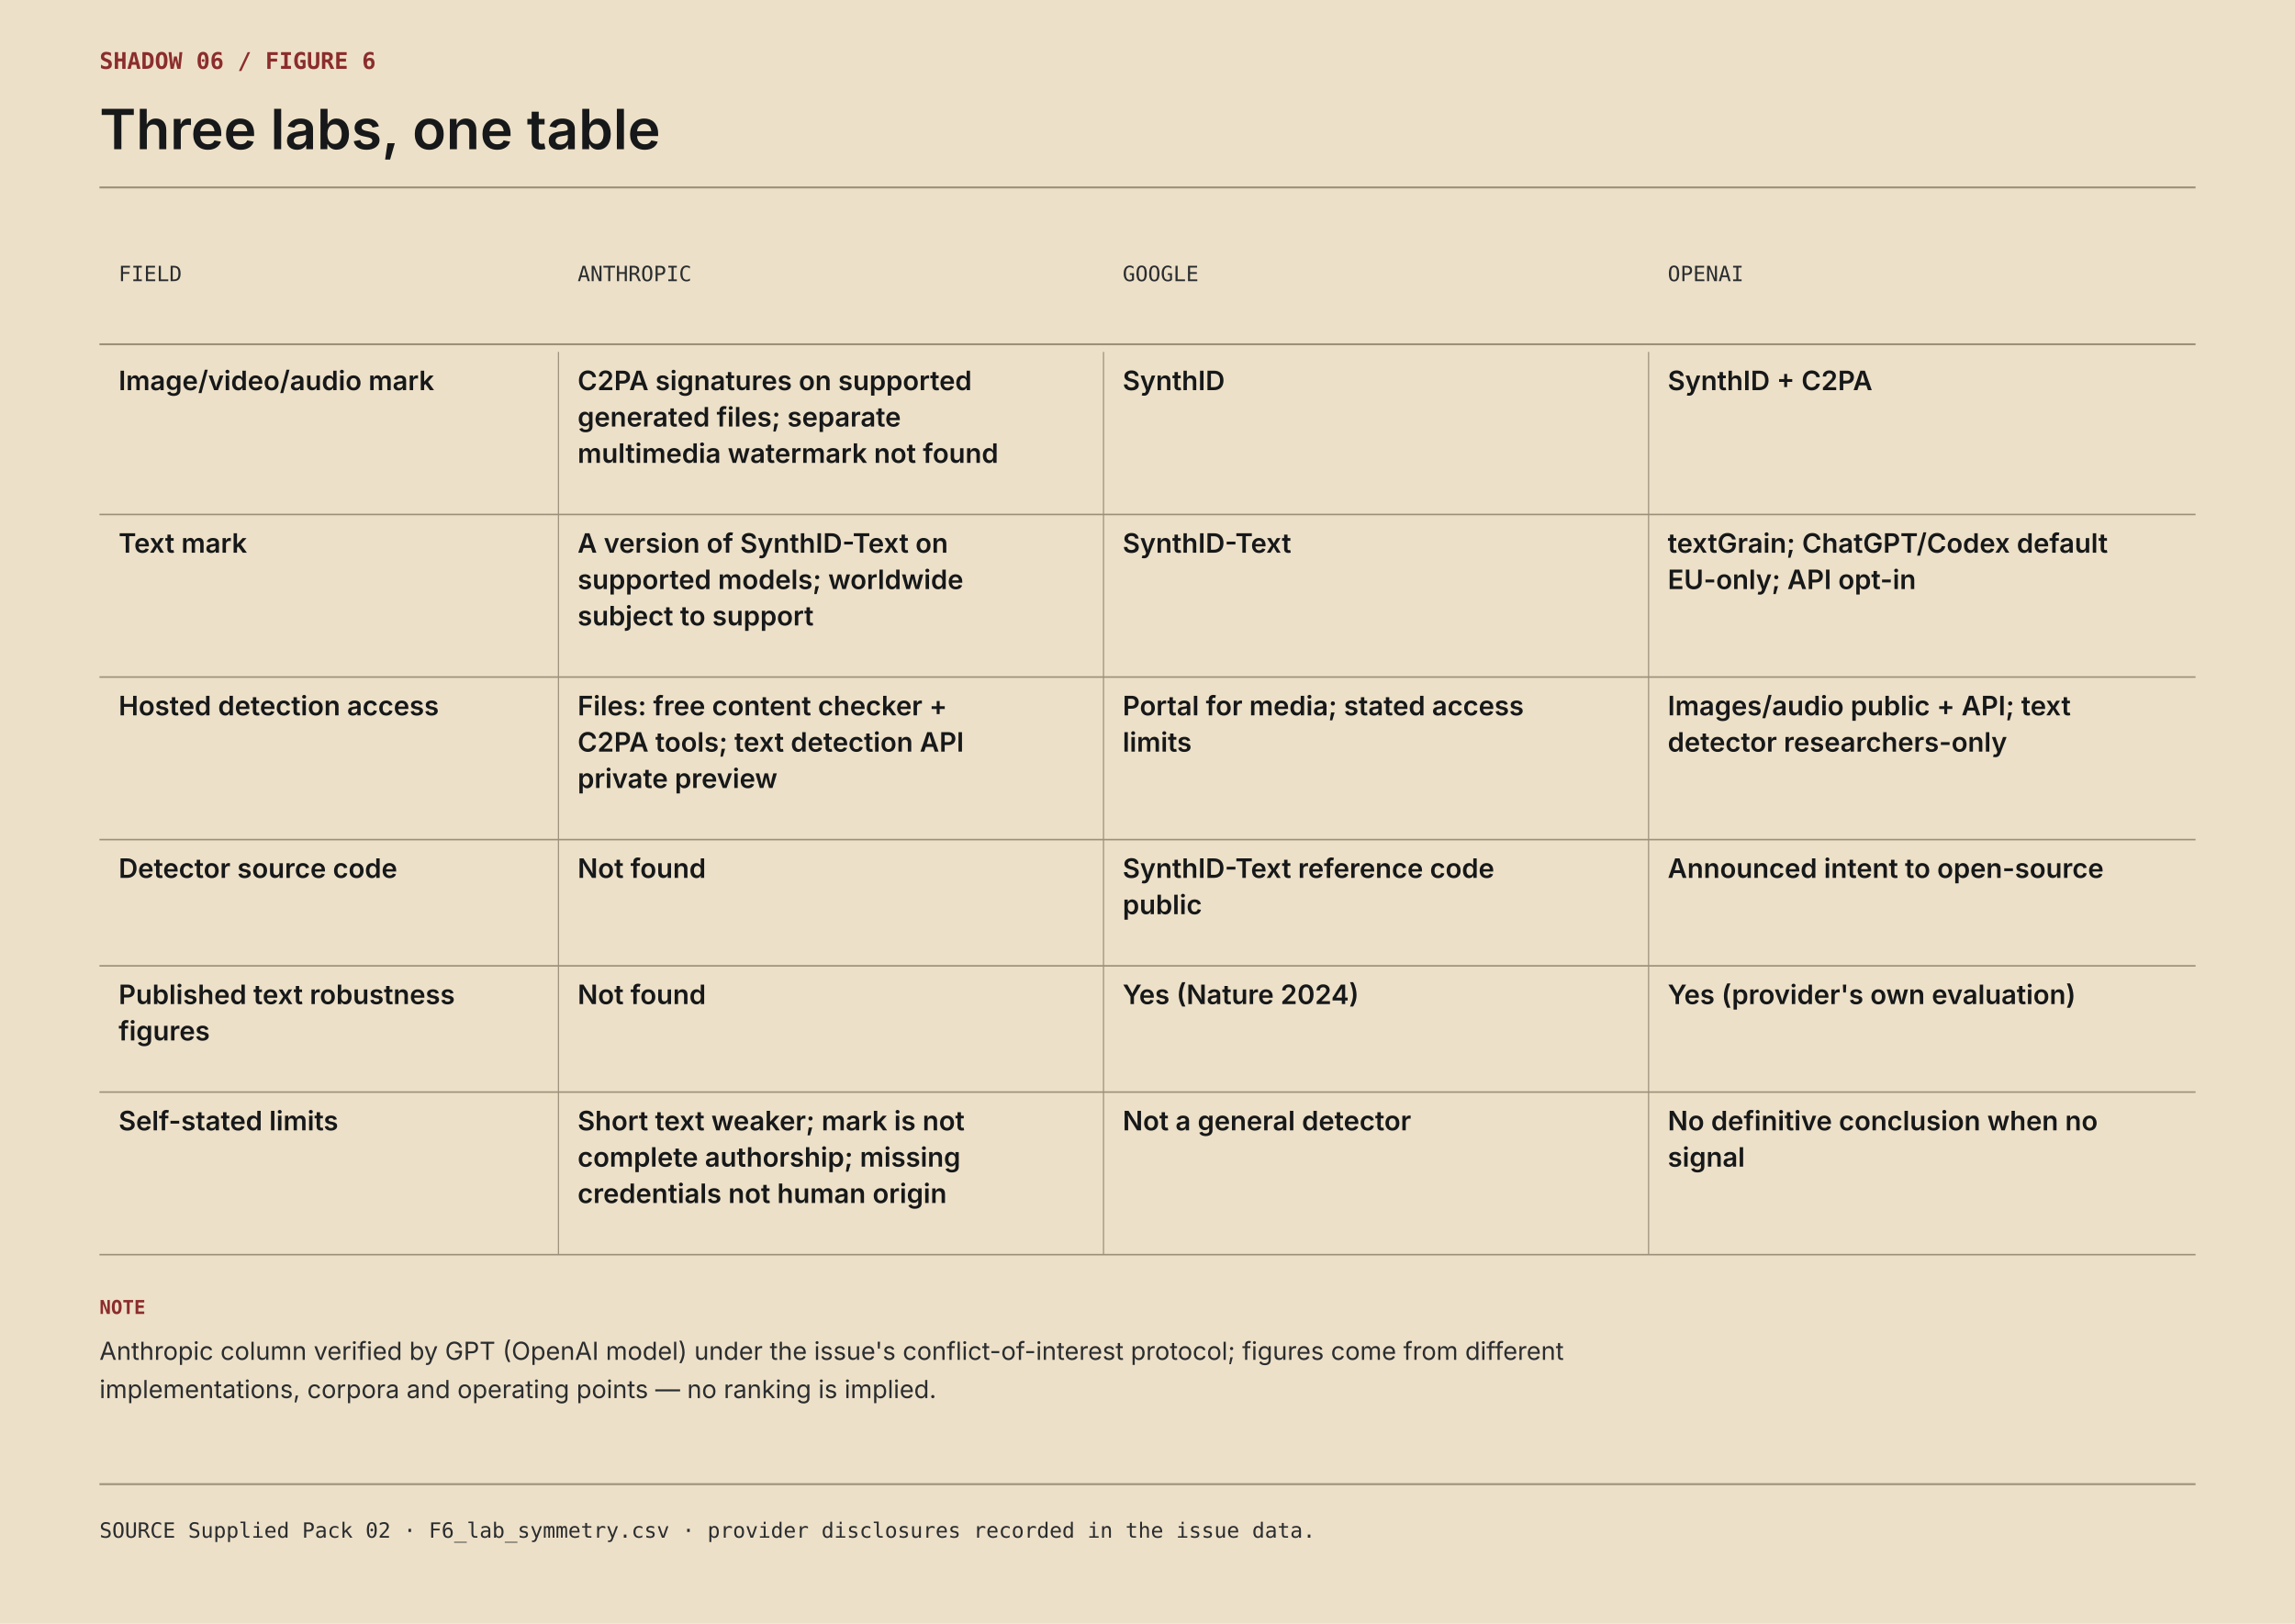
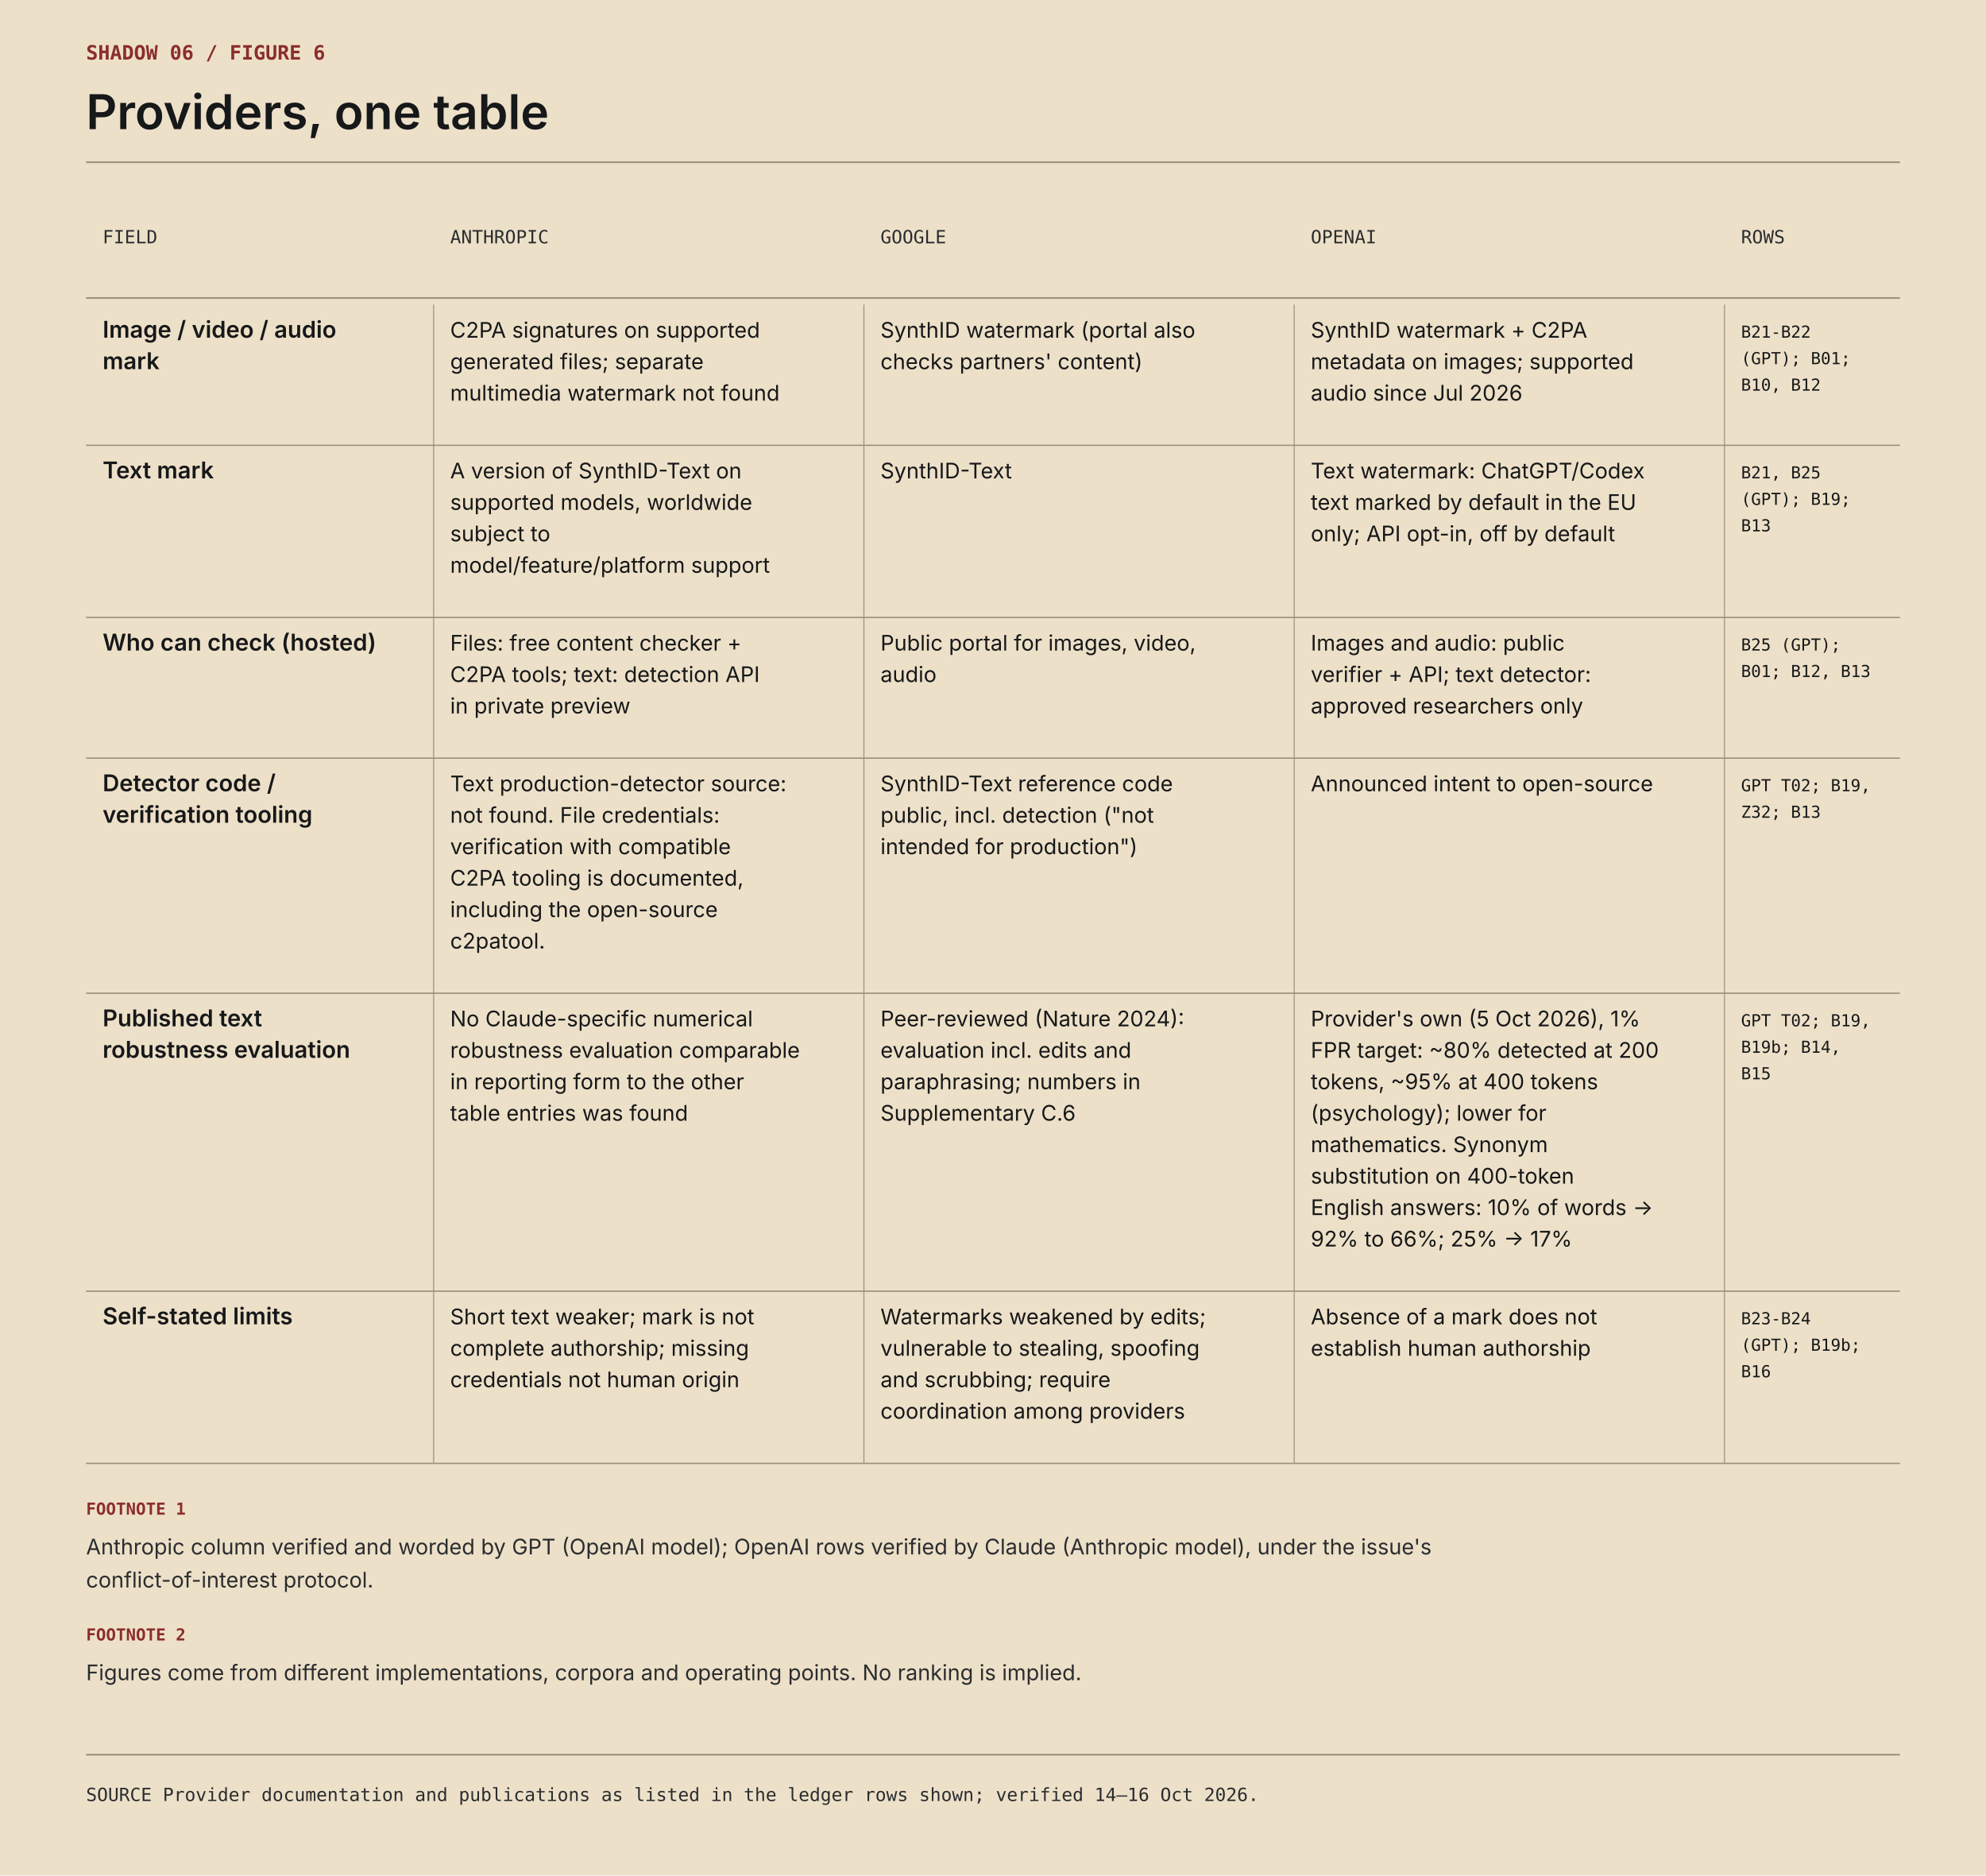
- <svg xmlns="http://www.w3.org/2000/svg" width="1200" height="849" viewBox="0 0 1200 849" role="img" aria-labelledby="title desc">
-   <rect width="1200" height="849" fill="#EDE0C8" />
+ <svg xmlns="http://www.w3.org/2000/svg" width="1200" height="1133" viewBox="0 0 1200 1133" role="img" aria-labelledby="title desc">
+   <rect width="1200" height="1133" fill="#EDE0C8" />
  <text x="52" y="36" fill="#8B2D2D" font-family="JetBrains Mono,monospace" font-size="12" font-weight="600" text-anchor="start">SHADOW 06  /  FIGURE 6</text>
-   <text x="52" y="78" fill="#161819" font-family="Inter,Arial,sans-serif" font-size="29" font-weight="600" text-anchor="start">Three labs, one table</text>
+   <text x="52" y="78" fill="#161819" font-family="Inter,Arial,sans-serif" font-size="29" font-weight="600" text-anchor="start">Providers, one table</text>
  <line x1="52" y1="98" x2="1148" y2="98" stroke="#9C907A" stroke-width="1" />
  <text x="62" y="147" fill="#2A2D2F" font-family="JetBrains Mono,monospace" font-size="11" font-weight="400" text-anchor="start">FIELD</text>
-   <text x="302" y="147" fill="#2A2D2F" font-family="JetBrains Mono,monospace" font-size="11" font-weight="400" text-anchor="start">ANTHROPIC</text>
-   <text x="587" y="147" fill="#2A2D2F" font-family="JetBrains Mono,monospace" font-size="11" font-weight="400" text-anchor="start">GOOGLE</text>
-   <text x="872" y="147" fill="#2A2D2F" font-family="JetBrains Mono,monospace" font-size="11" font-weight="400" text-anchor="start">OPENAI</text>
+   <text x="272" y="147" fill="#2A2D2F" font-family="JetBrains Mono,monospace" font-size="11" font-weight="400" text-anchor="start">ANTHROPIC</text>
+   <text x="532" y="147" fill="#2A2D2F" font-family="JetBrains Mono,monospace" font-size="11" font-weight="400" text-anchor="start">GOOGLE</text>
+   <text x="792" y="147" fill="#2A2D2F" font-family="JetBrains Mono,monospace" font-size="11" font-weight="400" text-anchor="start">OPENAI</text>
+   <text x="1052" y="147" fill="#2A2D2F" font-family="JetBrains Mono,monospace" font-size="11" font-weight="400" text-anchor="start">ROWS</text>
  <line x1="52" y1="180" x2="1148" y2="180" stroke="#9C907A" stroke-width="1" />
-   <g data-row="0" data-field="field" data-value="Image/video/audio mark">
-     <text x="62" y="204" fill="#161819" font-family="Inter,Arial,sans-serif" font-size="14" font-weight="600" text-anchor="start">Image/video/audio mark</text>
+   <g data-row="0" data-field="field" data-value="Image / video / audio mark">
+     <text x="62" y="204" fill="#161819" font-family="Inter,Arial,sans-serif" font-size="14" font-weight="600" text-anchor="start">Image / video / audio</text>
+     <text x="62" y="223" fill="#161819" font-family="Inter,Arial,sans-serif" font-size="14" font-weight="600" text-anchor="start">mark</text>
  </g>
-   <line x1="292" y1="184" x2="292" y2="269" stroke="#9C907A" stroke-width="0.6" />
+   <line x1="262" y1="184" x2="262" y2="269" stroke="#9C907A" stroke-width="0.6" />
  <g data-row="0" data-field="anthropic" data-value="C2PA signatures on supported generated files; separate multimedia watermark not found">
-     <text x="302" y="204" fill="#161819" font-family="Inter,Arial,sans-serif" font-size="14" font-weight="600" text-anchor="start">C2PA signatures on supported</text>
-     <text x="302" y="223" fill="#161819" font-family="Inter,Arial,sans-serif" font-size="14" font-weight="600" text-anchor="start">generated files; separate</text>
-     <text x="302" y="242" fill="#161819" font-family="Inter,Arial,sans-serif" font-size="14" font-weight="600" text-anchor="start">multimedia watermark not found</text>
+     <text x="272" y="204" fill="#161819" font-family="Inter,Arial,sans-serif" font-size="13" font-weight="400" text-anchor="start">C2PA signatures on supported</text>
+     <text x="272" y="223" fill="#161819" font-family="Inter,Arial,sans-serif" font-size="13" font-weight="400" text-anchor="start">generated files; separate</text>
+     <text x="272" y="242" fill="#161819" font-family="Inter,Arial,sans-serif" font-size="13" font-weight="400" text-anchor="start">multimedia watermark not found</text>
  </g>
-   <line x1="577" y1="184" x2="577" y2="269" stroke="#9C907A" stroke-width="0.6" />
-   <g data-row="0" data-field="google" data-value="SynthID">
-     <text x="587" y="204" fill="#161819" font-family="Inter,Arial,sans-serif" font-size="14" font-weight="600" text-anchor="start">SynthID</text>
+   <line x1="522" y1="184" x2="522" y2="269" stroke="#9C907A" stroke-width="0.6" />
+   <g data-row="0" data-field="google" data-value="SynthID watermark (portal also checks partners' content)">
+     <text x="532" y="204" fill="#161819" font-family="Inter,Arial,sans-serif" font-size="13" font-weight="400" text-anchor="start">SynthID watermark (portal also</text>
+     <text x="532" y="223" fill="#161819" font-family="Inter,Arial,sans-serif" font-size="13" font-weight="400" text-anchor="start">checks partners' content)</text>
  </g>
-   <line x1="862" y1="184" x2="862" y2="269" stroke="#9C907A" stroke-width="0.6" />
-   <g data-row="0" data-field="openai" data-value="SynthID + C2PA">
-     <text x="872" y="204" fill="#161819" font-family="Inter,Arial,sans-serif" font-size="14" font-weight="600" text-anchor="start">SynthID + C2PA</text>
+   <line x1="782" y1="184" x2="782" y2="269" stroke="#9C907A" stroke-width="0.6" />
+   <g data-row="0" data-field="openai" data-value="SynthID watermark + C2PA metadata on images; supported audio since Jul 2026">
+     <text x="792" y="204" fill="#161819" font-family="Inter,Arial,sans-serif" font-size="13" font-weight="400" text-anchor="start">SynthID watermark + C2PA</text>
+     <text x="792" y="223" fill="#161819" font-family="Inter,Arial,sans-serif" font-size="13" font-weight="400" text-anchor="start">metadata on images; supported</text>
+     <text x="792" y="242" fill="#161819" font-family="Inter,Arial,sans-serif" font-size="13" font-weight="400" text-anchor="start">audio since Jul 2026</text>
+   </g>
+   <line x1="1042" y1="184" x2="1042" y2="269" stroke="#9C907A" stroke-width="0.6" />
+   <g data-row="0" data-field="source_rows" data-value="B21-B22 (GPT); B01; B10, B12">
+     <text x="1052" y="204" fill="#161819" font-family="JetBrains Mono,monospace" font-size="10" font-weight="400" text-anchor="start">B21-B22</text>
+     <text x="1052" y="220" fill="#161819" font-family="JetBrains Mono,monospace" font-size="10" font-weight="400" text-anchor="start">(GPT); B01;</text>
+     <text x="1052" y="236" fill="#161819" font-family="JetBrains Mono,monospace" font-size="10" font-weight="400" text-anchor="start">B10, B12</text>
  </g>
  <line x1="52" y1="269" x2="1148" y2="269" stroke="#9C907A" stroke-width="0.8" />
  <g data-row="1" data-field="field" data-value="Text mark">
    <text x="62" y="289" fill="#161819" font-family="Inter,Arial,sans-serif" font-size="14" font-weight="600" text-anchor="start">Text mark</text>
  </g>
-   <line x1="292" y1="269" x2="292" y2="354" stroke="#9C907A" stroke-width="0.6" />
-   <g data-row="1" data-field="anthropic" data-value="A version of SynthID-Text on supported models; worldwide subject to support">
-     <text x="302" y="289" fill="#161819" font-family="Inter,Arial,sans-serif" font-size="14" font-weight="600" text-anchor="start">A version of SynthID-Text on</text>
-     <text x="302" y="308" fill="#161819" font-family="Inter,Arial,sans-serif" font-size="14" font-weight="600" text-anchor="start">supported models; worldwide</text>
-     <text x="302" y="327" fill="#161819" font-family="Inter,Arial,sans-serif" font-size="14" font-weight="600" text-anchor="start">subject to support</text>
+   <line x1="262" y1="269" x2="262" y2="373" stroke="#9C907A" stroke-width="0.6" />
+   <g data-row="1" data-field="anthropic" data-value="A version of SynthID-Text on supported models, worldwide subject to model/feature/platform support">
+     <text x="272" y="289" fill="#161819" font-family="Inter,Arial,sans-serif" font-size="13" font-weight="400" text-anchor="start">A version of SynthID-Text on</text>
+     <text x="272" y="308" fill="#161819" font-family="Inter,Arial,sans-serif" font-size="13" font-weight="400" text-anchor="start">supported models, worldwide</text>
+     <text x="272" y="327" fill="#161819" font-family="Inter,Arial,sans-serif" font-size="13" font-weight="400" text-anchor="start">subject to</text>
+     <text x="272" y="346" fill="#161819" font-family="Inter,Arial,sans-serif" font-size="13" font-weight="400" text-anchor="start">model/feature/platform support</text>
  </g>
-   <line x1="577" y1="269" x2="577" y2="354" stroke="#9C907A" stroke-width="0.6" />
+   <line x1="522" y1="269" x2="522" y2="373" stroke="#9C907A" stroke-width="0.6" />
  <g data-row="1" data-field="google" data-value="SynthID-Text">
-     <text x="587" y="289" fill="#161819" font-family="Inter,Arial,sans-serif" font-size="14" font-weight="600" text-anchor="start">SynthID-Text</text>
+     <text x="532" y="289" fill="#161819" font-family="Inter,Arial,sans-serif" font-size="13" font-weight="400" text-anchor="start">SynthID-Text</text>
  </g>
-   <line x1="862" y1="269" x2="862" y2="354" stroke="#9C907A" stroke-width="0.6" />
-   <g data-row="1" data-field="openai" data-value="textGrain; ChatGPT/Codex default EU-only; API opt-in">
-     <text x="872" y="289" fill="#161819" font-family="Inter,Arial,sans-serif" font-size="14" font-weight="600" text-anchor="start">textGrain; ChatGPT/Codex default</text>
-     <text x="872" y="308" fill="#161819" font-family="Inter,Arial,sans-serif" font-size="14" font-weight="600" text-anchor="start">EU-only; API opt-in</text>
+   <line x1="782" y1="269" x2="782" y2="373" stroke="#9C907A" stroke-width="0.6" />
+   <g data-row="1" data-field="openai" data-value="Text watermark: ChatGPT/Codex text marked by default in the EU only; API opt-in, off by default">
+     <text x="792" y="289" fill="#161819" font-family="Inter,Arial,sans-serif" font-size="13" font-weight="400" text-anchor="start">Text watermark: ChatGPT/Codex</text>
+     <text x="792" y="308" fill="#161819" font-family="Inter,Arial,sans-serif" font-size="13" font-weight="400" text-anchor="start">text marked by default in the EU</text>
+     <text x="792" y="327" fill="#161819" font-family="Inter,Arial,sans-serif" font-size="13" font-weight="400" text-anchor="start">only; API opt-in, off by default</text>
  </g>
-   <line x1="52" y1="354" x2="1148" y2="354" stroke="#9C907A" stroke-width="0.8" />
-   <g data-row="2" data-field="field" data-value="Hosted detection access">
-     <text x="62" y="374" fill="#161819" font-family="Inter,Arial,sans-serif" font-size="14" font-weight="600" text-anchor="start">Hosted detection access</text>
+   <line x1="1042" y1="269" x2="1042" y2="373" stroke="#9C907A" stroke-width="0.6" />
+   <g data-row="1" data-field="source_rows" data-value="B21, B25 (GPT); B19; B13">
+     <text x="1052" y="289" fill="#161819" font-family="JetBrains Mono,monospace" font-size="10" font-weight="400" text-anchor="start">B21, B25</text>
+     <text x="1052" y="305" fill="#161819" font-family="JetBrains Mono,monospace" font-size="10" font-weight="400" text-anchor="start">(GPT); B19;</text>
+     <text x="1052" y="321" fill="#161819" font-family="JetBrains Mono,monospace" font-size="10" font-weight="400" text-anchor="start">B13</text>
  </g>
-   <line x1="292" y1="354" x2="292" y2="439" stroke="#9C907A" stroke-width="0.6" />
-   <g data-row="2" data-field="anthropic" data-value="Files: free content checker + C2PA tools; text detection API private preview">
-     <text x="302" y="374" fill="#161819" font-family="Inter,Arial,sans-serif" font-size="14" font-weight="600" text-anchor="start">Files: free content checker +</text>
-     <text x="302" y="393" fill="#161819" font-family="Inter,Arial,sans-serif" font-size="14" font-weight="600" text-anchor="start">C2PA tools; text detection API</text>
-     <text x="302" y="412" fill="#161819" font-family="Inter,Arial,sans-serif" font-size="14" font-weight="600" text-anchor="start">private preview</text>
+   <line x1="52" y1="373" x2="1148" y2="373" stroke="#9C907A" stroke-width="0.8" />
+   <g data-row="2" data-field="field" data-value="Who can check (hosted)">
+     <text x="62" y="393" fill="#161819" font-family="Inter,Arial,sans-serif" font-size="14" font-weight="600" text-anchor="start">Who can check (hosted)</text>
  </g>
-   <line x1="577" y1="354" x2="577" y2="439" stroke="#9C907A" stroke-width="0.6" />
-   <g data-row="2" data-field="google" data-value="Portal for media; stated access limits">
-     <text x="587" y="374" fill="#161819" font-family="Inter,Arial,sans-serif" font-size="14" font-weight="600" text-anchor="start">Portal for media; stated access</text>
-     <text x="587" y="393" fill="#161819" font-family="Inter,Arial,sans-serif" font-size="14" font-weight="600" text-anchor="start">limits</text>
+   <line x1="262" y1="373" x2="262" y2="458" stroke="#9C907A" stroke-width="0.6" />
+   <g data-row="2" data-field="anthropic" data-value="Files: free content checker + C2PA tools; text: detection API in private preview">
+     <text x="272" y="393" fill="#161819" font-family="Inter,Arial,sans-serif" font-size="13" font-weight="400" text-anchor="start">Files: free content checker +</text>
+     <text x="272" y="412" fill="#161819" font-family="Inter,Arial,sans-serif" font-size="13" font-weight="400" text-anchor="start">C2PA tools; text: detection API</text>
+     <text x="272" y="431" fill="#161819" font-family="Inter,Arial,sans-serif" font-size="13" font-weight="400" text-anchor="start">in private preview</text>
  </g>
-   <line x1="862" y1="354" x2="862" y2="439" stroke="#9C907A" stroke-width="0.6" />
-   <g data-row="2" data-field="openai" data-value="Images/audio public + API; text detector researchers-only">
-     <text x="872" y="374" fill="#161819" font-family="Inter,Arial,sans-serif" font-size="14" font-weight="600" text-anchor="start">Images/audio public + API; text</text>
-     <text x="872" y="393" fill="#161819" font-family="Inter,Arial,sans-serif" font-size="14" font-weight="600" text-anchor="start">detector researchers-only</text>
+   <line x1="522" y1="373" x2="522" y2="458" stroke="#9C907A" stroke-width="0.6" />
+   <g data-row="2" data-field="google" data-value="Public portal for images, video, audio">
+     <text x="532" y="393" fill="#161819" font-family="Inter,Arial,sans-serif" font-size="13" font-weight="400" text-anchor="start">Public portal for images, video,</text>
+     <text x="532" y="412" fill="#161819" font-family="Inter,Arial,sans-serif" font-size="13" font-weight="400" text-anchor="start">audio</text>
  </g>
-   <line x1="52" y1="439" x2="1148" y2="439" stroke="#9C907A" stroke-width="0.8" />
-   <g data-row="3" data-field="field" data-value="Detector source code">
-     <text x="62" y="459" fill="#161819" font-family="Inter,Arial,sans-serif" font-size="14" font-weight="600" text-anchor="start">Detector source code</text>
+   <line x1="782" y1="373" x2="782" y2="458" stroke="#9C907A" stroke-width="0.6" />
+   <g data-row="2" data-field="openai" data-value="Images and audio: public verifier + API; text detector: approved researchers only">
+     <text x="792" y="393" fill="#161819" font-family="Inter,Arial,sans-serif" font-size="13" font-weight="400" text-anchor="start">Images and audio: public</text>
+     <text x="792" y="412" fill="#161819" font-family="Inter,Arial,sans-serif" font-size="13" font-weight="400" text-anchor="start">verifier + API; text detector:</text>
+     <text x="792" y="431" fill="#161819" font-family="Inter,Arial,sans-serif" font-size="13" font-weight="400" text-anchor="start">approved researchers only</text>
  </g>
-   <line x1="292" y1="439" x2="292" y2="505" stroke="#9C907A" stroke-width="0.6" />
-   <g data-row="3" data-field="anthropic" data-value="Not found">
-     <text x="302" y="459" fill="#161819" font-family="Inter,Arial,sans-serif" font-size="14" font-weight="600" text-anchor="start">Not found</text>
+   <line x1="1042" y1="373" x2="1042" y2="458" stroke="#9C907A" stroke-width="0.6" />
+   <g data-row="2" data-field="source_rows" data-value="B25 (GPT); B01; B12, B13">
+     <text x="1052" y="393" fill="#161819" font-family="JetBrains Mono,monospace" font-size="10" font-weight="400" text-anchor="start">B25 (GPT);</text>
+     <text x="1052" y="409" fill="#161819" font-family="JetBrains Mono,monospace" font-size="10" font-weight="400" text-anchor="start">B01; B12, B13</text>
  </g>
-   <line x1="577" y1="439" x2="577" y2="505" stroke="#9C907A" stroke-width="0.6" />
-   <g data-row="3" data-field="google" data-value="SynthID-Text reference code public">
-     <text x="587" y="459" fill="#161819" font-family="Inter,Arial,sans-serif" font-size="14" font-weight="600" text-anchor="start">SynthID-Text reference code</text>
-     <text x="587" y="478" fill="#161819" font-family="Inter,Arial,sans-serif" font-size="14" font-weight="600" text-anchor="start">public</text>
+   <line x1="52" y1="458" x2="1148" y2="458" stroke="#9C907A" stroke-width="0.8" />
+   <g data-row="3" data-field="field" data-value="Detector code / verification tooling">
+     <text x="62" y="478" fill="#161819" font-family="Inter,Arial,sans-serif" font-size="14" font-weight="600" text-anchor="start">Detector code /</text>
+     <text x="62" y="497" fill="#161819" font-family="Inter,Arial,sans-serif" font-size="14" font-weight="600" text-anchor="start">verification tooling</text>
  </g>
-   <line x1="862" y1="439" x2="862" y2="505" stroke="#9C907A" stroke-width="0.6" />
+   <line x1="262" y1="458" x2="262" y2="600" stroke="#9C907A" stroke-width="0.6" />
+   <g data-row="3" data-field="anthropic" data-value="Text production-detector source: not found. File credentials: verification with compatible C2PA tooling is documented, including the open-source c2patool.">
+     <text x="272" y="478" fill="#161819" font-family="Inter,Arial,sans-serif" font-size="13" font-weight="400" text-anchor="start">Text production-detector source:</text>
+     <text x="272" y="497" fill="#161819" font-family="Inter,Arial,sans-serif" font-size="13" font-weight="400" text-anchor="start">not found. File credentials:</text>
+     <text x="272" y="516" fill="#161819" font-family="Inter,Arial,sans-serif" font-size="13" font-weight="400" text-anchor="start">verification with compatible</text>
+     <text x="272" y="535" fill="#161819" font-family="Inter,Arial,sans-serif" font-size="13" font-weight="400" text-anchor="start">C2PA tooling is documented,</text>
+     <text x="272" y="554" fill="#161819" font-family="Inter,Arial,sans-serif" font-size="13" font-weight="400" text-anchor="start">including the open-source</text>
+     <text x="272" y="573" fill="#161819" font-family="Inter,Arial,sans-serif" font-size="13" font-weight="400" text-anchor="start">c2patool.</text>
+   </g>
+   <line x1="522" y1="458" x2="522" y2="600" stroke="#9C907A" stroke-width="0.6" />
+   <g data-row="3" data-field="google" data-value="SynthID-Text reference code public, incl. detection (&quot;not intended for production&quot;)">
+     <text x="532" y="478" fill="#161819" font-family="Inter,Arial,sans-serif" font-size="13" font-weight="400" text-anchor="start">SynthID-Text reference code</text>
+     <text x="532" y="497" fill="#161819" font-family="Inter,Arial,sans-serif" font-size="13" font-weight="400" text-anchor="start">public, incl. detection ("not</text>
+     <text x="532" y="516" fill="#161819" font-family="Inter,Arial,sans-serif" font-size="13" font-weight="400" text-anchor="start">intended for production")</text>
+   </g>
+   <line x1="782" y1="458" x2="782" y2="600" stroke="#9C907A" stroke-width="0.6" />
  <g data-row="3" data-field="openai" data-value="Announced intent to open-source">
-     <text x="872" y="459" fill="#161819" font-family="Inter,Arial,sans-serif" font-size="14" font-weight="600" text-anchor="start">Announced intent to open-source</text>
+     <text x="792" y="478" fill="#161819" font-family="Inter,Arial,sans-serif" font-size="13" font-weight="400" text-anchor="start">Announced intent to open-source</text>
  </g>
-   <line x1="52" y1="505" x2="1148" y2="505" stroke="#9C907A" stroke-width="0.8" />
-   <g data-row="4" data-field="field" data-value="Published text robustness figures">
-     <text x="62" y="525" fill="#161819" font-family="Inter,Arial,sans-serif" font-size="14" font-weight="600" text-anchor="start">Published text robustness</text>
-     <text x="62" y="544" fill="#161819" font-family="Inter,Arial,sans-serif" font-size="14" font-weight="600" text-anchor="start">figures</text>
+   <line x1="1042" y1="458" x2="1042" y2="600" stroke="#9C907A" stroke-width="0.6" />
+   <g data-row="3" data-field="source_rows" data-value="GPT T02; B19, Z32; B13">
+     <text x="1052" y="478" fill="#161819" font-family="JetBrains Mono,monospace" font-size="10" font-weight="400" text-anchor="start">GPT T02; B19,</text>
+     <text x="1052" y="494" fill="#161819" font-family="JetBrains Mono,monospace" font-size="10" font-weight="400" text-anchor="start">Z32; B13</text>
  </g>
-   <line x1="292" y1="505" x2="292" y2="571" stroke="#9C907A" stroke-width="0.6" />
-   <g data-row="4" data-field="anthropic" data-value="Not found">
-     <text x="302" y="525" fill="#161819" font-family="Inter,Arial,sans-serif" font-size="14" font-weight="600" text-anchor="start">Not found</text>
+   <line x1="52" y1="600" x2="1148" y2="600" stroke="#9C907A" stroke-width="0.8" />
+   <g data-row="4" data-field="field" data-value="Published text robustness evaluation">
+     <text x="62" y="620" fill="#161819" font-family="Inter,Arial,sans-serif" font-size="14" font-weight="600" text-anchor="start">Published text</text>
+     <text x="62" y="639" fill="#161819" font-family="Inter,Arial,sans-serif" font-size="14" font-weight="600" text-anchor="start">robustness evaluation</text>
  </g>
-   <line x1="577" y1="505" x2="577" y2="571" stroke="#9C907A" stroke-width="0.6" />
-   <g data-row="4" data-field="google" data-value="Yes (Nature 2024)">
-     <text x="587" y="525" fill="#161819" font-family="Inter,Arial,sans-serif" font-size="14" font-weight="600" text-anchor="start">Yes (Nature 2024)</text>
+   <line x1="262" y1="600" x2="262" y2="780" stroke="#9C907A" stroke-width="0.6" />
+   <g data-row="4" data-field="anthropic" data-value="No Claude-specific numerical robustness evaluation comparable in reporting form to the other table entries was found">
+     <text x="272" y="620" fill="#161819" font-family="Inter,Arial,sans-serif" font-size="13" font-weight="400" text-anchor="start">No Claude-specific numerical</text>
+     <text x="272" y="639" fill="#161819" font-family="Inter,Arial,sans-serif" font-size="13" font-weight="400" text-anchor="start">robustness evaluation comparable</text>
+     <text x="272" y="658" fill="#161819" font-family="Inter,Arial,sans-serif" font-size="13" font-weight="400" text-anchor="start">in reporting form to the other</text>
+     <text x="272" y="677" fill="#161819" font-family="Inter,Arial,sans-serif" font-size="13" font-weight="400" text-anchor="start">table entries was found</text>
  </g>
-   <line x1="862" y1="505" x2="862" y2="571" stroke="#9C907A" stroke-width="0.6" />
-   <g data-row="4" data-field="openai" data-value="Yes (provider's own evaluation)">
-     <text x="872" y="525" fill="#161819" font-family="Inter,Arial,sans-serif" font-size="14" font-weight="600" text-anchor="start">Yes (provider's own evaluation)</text>
+   <line x1="522" y1="600" x2="522" y2="780" stroke="#9C907A" stroke-width="0.6" />
+   <g data-row="4" data-field="google" data-value="Peer-reviewed (Nature 2024): evaluation incl. edits and paraphrasing; numbers in Supplementary C.6">
+     <text x="532" y="620" fill="#161819" font-family="Inter,Arial,sans-serif" font-size="13" font-weight="400" text-anchor="start">Peer-reviewed (Nature 2024):</text>
+     <text x="532" y="639" fill="#161819" font-family="Inter,Arial,sans-serif" font-size="13" font-weight="400" text-anchor="start">evaluation incl. edits and</text>
+     <text x="532" y="658" fill="#161819" font-family="Inter,Arial,sans-serif" font-size="13" font-weight="400" text-anchor="start">paraphrasing; numbers in</text>
+     <text x="532" y="677" fill="#161819" font-family="Inter,Arial,sans-serif" font-size="13" font-weight="400" text-anchor="start">Supplementary C.6</text>
  </g>
-   <line x1="52" y1="571" x2="1148" y2="571" stroke="#9C907A" stroke-width="0.8" />
+   <line x1="782" y1="600" x2="782" y2="780" stroke="#9C907A" stroke-width="0.6" />
+   <g data-row="4" data-field="openai" data-value="Provider's own (5 Oct 2026), 1% FPR target: ~80% detected at 200 tokens, ~95% at 400 tokens (psychology); lower for mathematics. Synonym substitution on 400-token English answers: 10% of words → 92% to 66%; 25% → 17%">
+     <text x="792" y="620" fill="#161819" font-family="Inter,Arial,sans-serif" font-size="13" font-weight="400" text-anchor="start">Provider's own (5 Oct 2026), 1%</text>
+     <text x="792" y="639" fill="#161819" font-family="Inter,Arial,sans-serif" font-size="13" font-weight="400" text-anchor="start">FPR target: ~80% detected at 200</text>
+     <text x="792" y="658" fill="#161819" font-family="Inter,Arial,sans-serif" font-size="13" font-weight="400" text-anchor="start">tokens, ~95% at 400 tokens</text>
+     <text x="792" y="677" fill="#161819" font-family="Inter,Arial,sans-serif" font-size="13" font-weight="400" text-anchor="start">(psychology); lower for</text>
+     <text x="792" y="696" fill="#161819" font-family="Inter,Arial,sans-serif" font-size="13" font-weight="400" text-anchor="start">mathematics. Synonym</text>
+     <text x="792" y="715" fill="#161819" font-family="Inter,Arial,sans-serif" font-size="13" font-weight="400" text-anchor="start">substitution on 400-token</text>
+     <text x="792" y="734" fill="#161819" font-family="Inter,Arial,sans-serif" font-size="13" font-weight="400" text-anchor="start">English answers: 10% of words →</text>
+     <text x="792" y="753" fill="#161819" font-family="Inter,Arial,sans-serif" font-size="13" font-weight="400" text-anchor="start">92% to 66%; 25% → 17%</text>
+   </g>
+   <line x1="1042" y1="600" x2="1042" y2="780" stroke="#9C907A" stroke-width="0.6" />
+   <g data-row="4" data-field="source_rows" data-value="GPT T02; B19, B19b; B14, B15">
+     <text x="1052" y="620" fill="#161819" font-family="JetBrains Mono,monospace" font-size="10" font-weight="400" text-anchor="start">GPT T02; B19,</text>
+     <text x="1052" y="636" fill="#161819" font-family="JetBrains Mono,monospace" font-size="10" font-weight="400" text-anchor="start">B19b; B14,</text>
+     <text x="1052" y="652" fill="#161819" font-family="JetBrains Mono,monospace" font-size="10" font-weight="400" text-anchor="start">B15</text>
+   </g>
+   <line x1="52" y1="780" x2="1148" y2="780" stroke="#9C907A" stroke-width="0.8" />
  <g data-row="5" data-field="field" data-value="Self-stated limits">
-     <text x="62" y="591" fill="#161819" font-family="Inter,Arial,sans-serif" font-size="14" font-weight="600" text-anchor="start">Self-stated limits</text>
+     <text x="62" y="800" fill="#161819" font-family="Inter,Arial,sans-serif" font-size="14" font-weight="600" text-anchor="start">Self-stated limits</text>
  </g>
-   <line x1="292" y1="571" x2="292" y2="656" stroke="#9C907A" stroke-width="0.6" />
+   <line x1="262" y1="780" x2="262" y2="884" stroke="#9C907A" stroke-width="0.6" />
  <g data-row="5" data-field="anthropic" data-value="Short text weaker; mark is not complete authorship; missing credentials not human origin">
-     <text x="302" y="591" fill="#161819" font-family="Inter,Arial,sans-serif" font-size="14" font-weight="600" text-anchor="start">Short text weaker; mark is not</text>
-     <text x="302" y="610" fill="#161819" font-family="Inter,Arial,sans-serif" font-size="14" font-weight="600" text-anchor="start">complete authorship; missing</text>
-     <text x="302" y="629" fill="#161819" font-family="Inter,Arial,sans-serif" font-size="14" font-weight="600" text-anchor="start">credentials not human origin</text>
+     <text x="272" y="800" fill="#161819" font-family="Inter,Arial,sans-serif" font-size="13" font-weight="400" text-anchor="start">Short text weaker; mark is not</text>
+     <text x="272" y="819" fill="#161819" font-family="Inter,Arial,sans-serif" font-size="13" font-weight="400" text-anchor="start">complete authorship; missing</text>
+     <text x="272" y="838" fill="#161819" font-family="Inter,Arial,sans-serif" font-size="13" font-weight="400" text-anchor="start">credentials not human origin</text>
  </g>
-   <line x1="577" y1="571" x2="577" y2="656" stroke="#9C907A" stroke-width="0.6" />
-   <g data-row="5" data-field="google" data-value="Not a general detector">
-     <text x="587" y="591" fill="#161819" font-family="Inter,Arial,sans-serif" font-size="14" font-weight="600" text-anchor="start">Not a general detector</text>
+   <line x1="522" y1="780" x2="522" y2="884" stroke="#9C907A" stroke-width="0.6" />
+   <g data-row="5" data-field="google" data-value="Watermarks weakened by edits; vulnerable to stealing, spoofing and scrubbing; require coordination among providers">
+     <text x="532" y="800" fill="#161819" font-family="Inter,Arial,sans-serif" font-size="13" font-weight="400" text-anchor="start">Watermarks weakened by edits;</text>
+     <text x="532" y="819" fill="#161819" font-family="Inter,Arial,sans-serif" font-size="13" font-weight="400" text-anchor="start">vulnerable to stealing, spoofing</text>
+     <text x="532" y="838" fill="#161819" font-family="Inter,Arial,sans-serif" font-size="13" font-weight="400" text-anchor="start">and scrubbing; require</text>
+     <text x="532" y="857" fill="#161819" font-family="Inter,Arial,sans-serif" font-size="13" font-weight="400" text-anchor="start">coordination among providers</text>
  </g>
-   <line x1="862" y1="571" x2="862" y2="656" stroke="#9C907A" stroke-width="0.6" />
-   <g data-row="5" data-field="openai" data-value="No definitive conclusion when no signal">
-     <text x="872" y="591" fill="#161819" font-family="Inter,Arial,sans-serif" font-size="14" font-weight="600" text-anchor="start">No definitive conclusion when no</text>
-     <text x="872" y="610" fill="#161819" font-family="Inter,Arial,sans-serif" font-size="14" font-weight="600" text-anchor="start">signal</text>
+   <line x1="782" y1="780" x2="782" y2="884" stroke="#9C907A" stroke-width="0.6" />
+   <g data-row="5" data-field="openai" data-value="Absence of a mark does not establish human authorship">
+     <text x="792" y="800" fill="#161819" font-family="Inter,Arial,sans-serif" font-size="13" font-weight="400" text-anchor="start">Absence of a mark does not</text>
+     <text x="792" y="819" fill="#161819" font-family="Inter,Arial,sans-serif" font-size="13" font-weight="400" text-anchor="start">establish human authorship</text>
  </g>
-   <line x1="52" y1="656" x2="1148" y2="656" stroke="#9C907A" stroke-width="0.8" />
-   <text x="52" y="687" fill="#8B2D2D" font-family="JetBrains Mono,monospace" font-size="10" font-weight="600" text-anchor="start">NOTE</text>
-   <text x="52" y="711" fill="#2A2D2F" font-family="Inter,Arial,sans-serif" font-size="13" font-weight="400" text-anchor="start">Anthropic column verified by GPT (OpenAI model) under the issue's conflict-of-interest protocol; figures come from different</text>
-   <text x="52" y="731" fill="#2A2D2F" font-family="Inter,Arial,sans-serif" font-size="13" font-weight="400" text-anchor="start">implementations, corpora and operating points — no ranking is implied.</text>
-   <line x1="52" y1="776" x2="1148" y2="776" stroke="#9C907A" stroke-width="1" />
-   <text x="52" y="804" fill="#2A2D2F" font-family="JetBrains Mono,monospace" font-size="11" font-weight="400" text-anchor="start">SOURCE  Supplied Pack 02 · F6_lab_symmetry.csv · provider disclosures recorded in the issue data.</text>
+   <line x1="1042" y1="780" x2="1042" y2="884" stroke="#9C907A" stroke-width="0.6" />
+   <g data-row="5" data-field="source_rows" data-value="B23-B24 (GPT); B19b; B16">
+     <text x="1052" y="800" fill="#161819" font-family="JetBrains Mono,monospace" font-size="10" font-weight="400" text-anchor="start">B23-B24</text>
+     <text x="1052" y="816" fill="#161819" font-family="JetBrains Mono,monospace" font-size="10" font-weight="400" text-anchor="start">(GPT); B19b;</text>
+     <text x="1052" y="832" fill="#161819" font-family="JetBrains Mono,monospace" font-size="10" font-weight="400" text-anchor="start">B16</text>
+   </g>
+   <line x1="52" y1="884" x2="1148" y2="884" stroke="#9C907A" stroke-width="0.8" />
+   <text x="52" y="915" fill="#8B2D2D" font-family="JetBrains Mono,monospace" font-size="10" font-weight="600" text-anchor="start">FOOTNOTE 1</text>
+   <text x="52" y="939" fill="#2A2D2F" font-family="Inter,Arial,sans-serif" font-size="13" font-weight="400" text-anchor="start">Anthropic column verified and worded by GPT (OpenAI model); OpenAI rows verified by Claude (Anthropic model), under the issue's</text>
+   <text x="52" y="959" fill="#2A2D2F" font-family="Inter,Arial,sans-serif" font-size="13" font-weight="400" text-anchor="start">conflict-of-interest protocol.</text>
+   <text x="52" y="991" fill="#8B2D2D" font-family="JetBrains Mono,monospace" font-size="10" font-weight="600" text-anchor="start">FOOTNOTE 2</text>
+   <text x="52" y="1015" fill="#2A2D2F" font-family="Inter,Arial,sans-serif" font-size="13" font-weight="400" text-anchor="start">Figures come from different implementations, corpora and operating points. No ranking is implied.</text>
+   <line x1="52" y1="1060" x2="1148" y2="1060" stroke="#9C907A" stroke-width="1" />
+   <text x="52" y="1088" fill="#2A2D2F" font-family="JetBrains Mono,monospace" font-size="11" font-weight="400" text-anchor="start">SOURCE  Provider documentation and publications as listed in the ledger rows shown; verified 14–16 Oct 2026.</text>
</svg>
